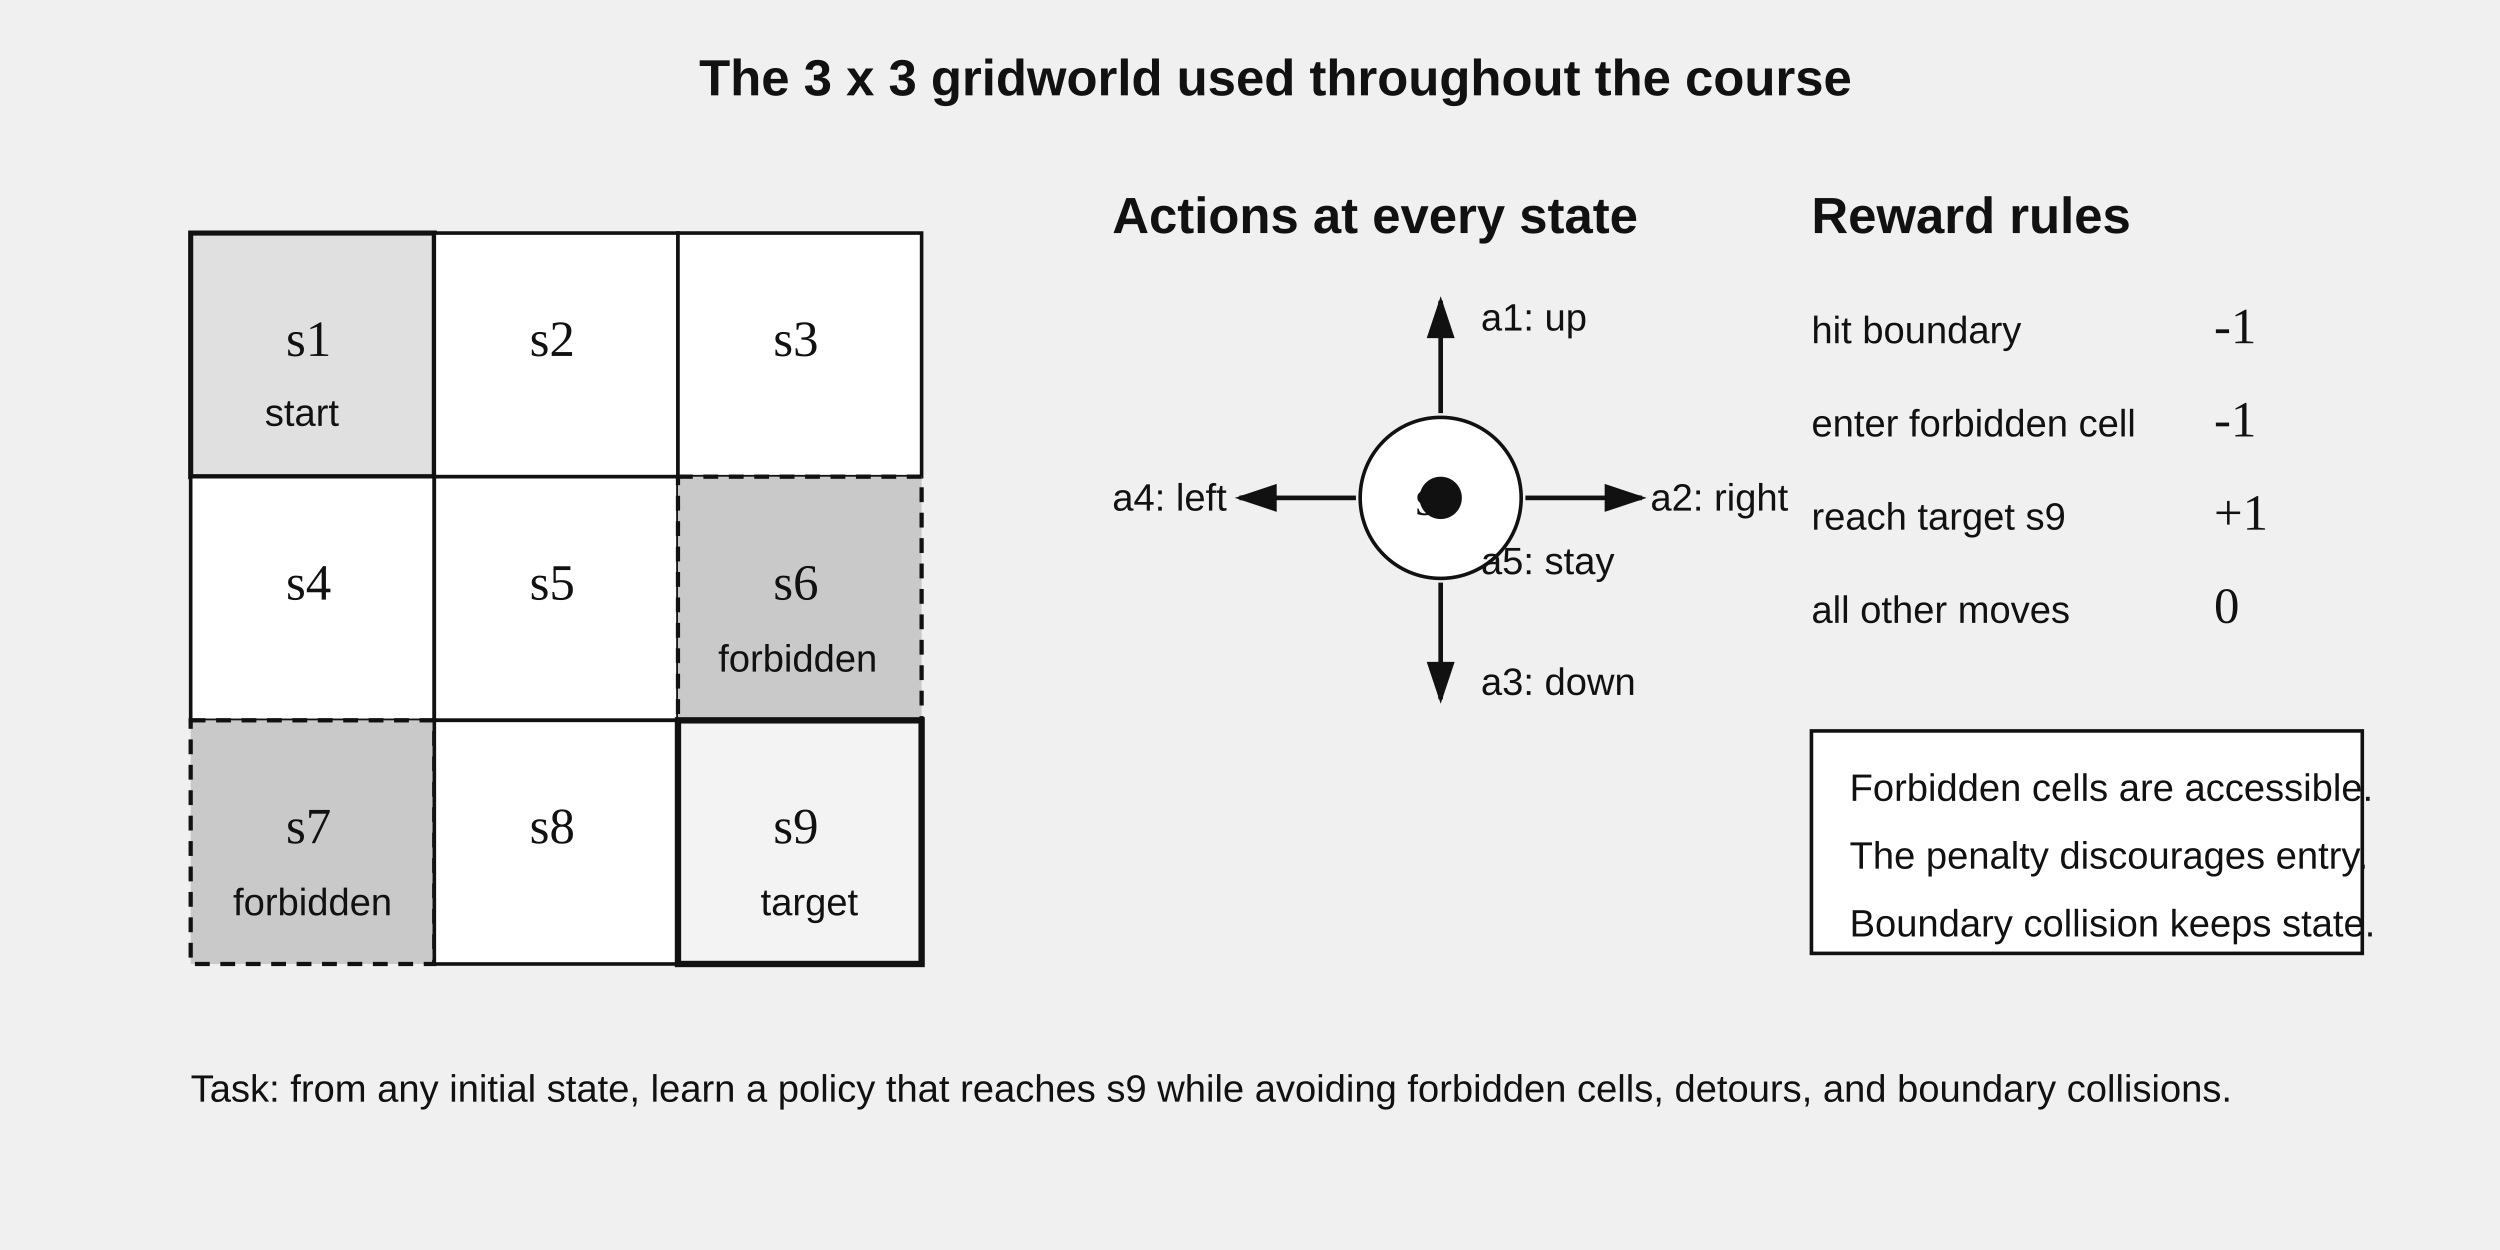
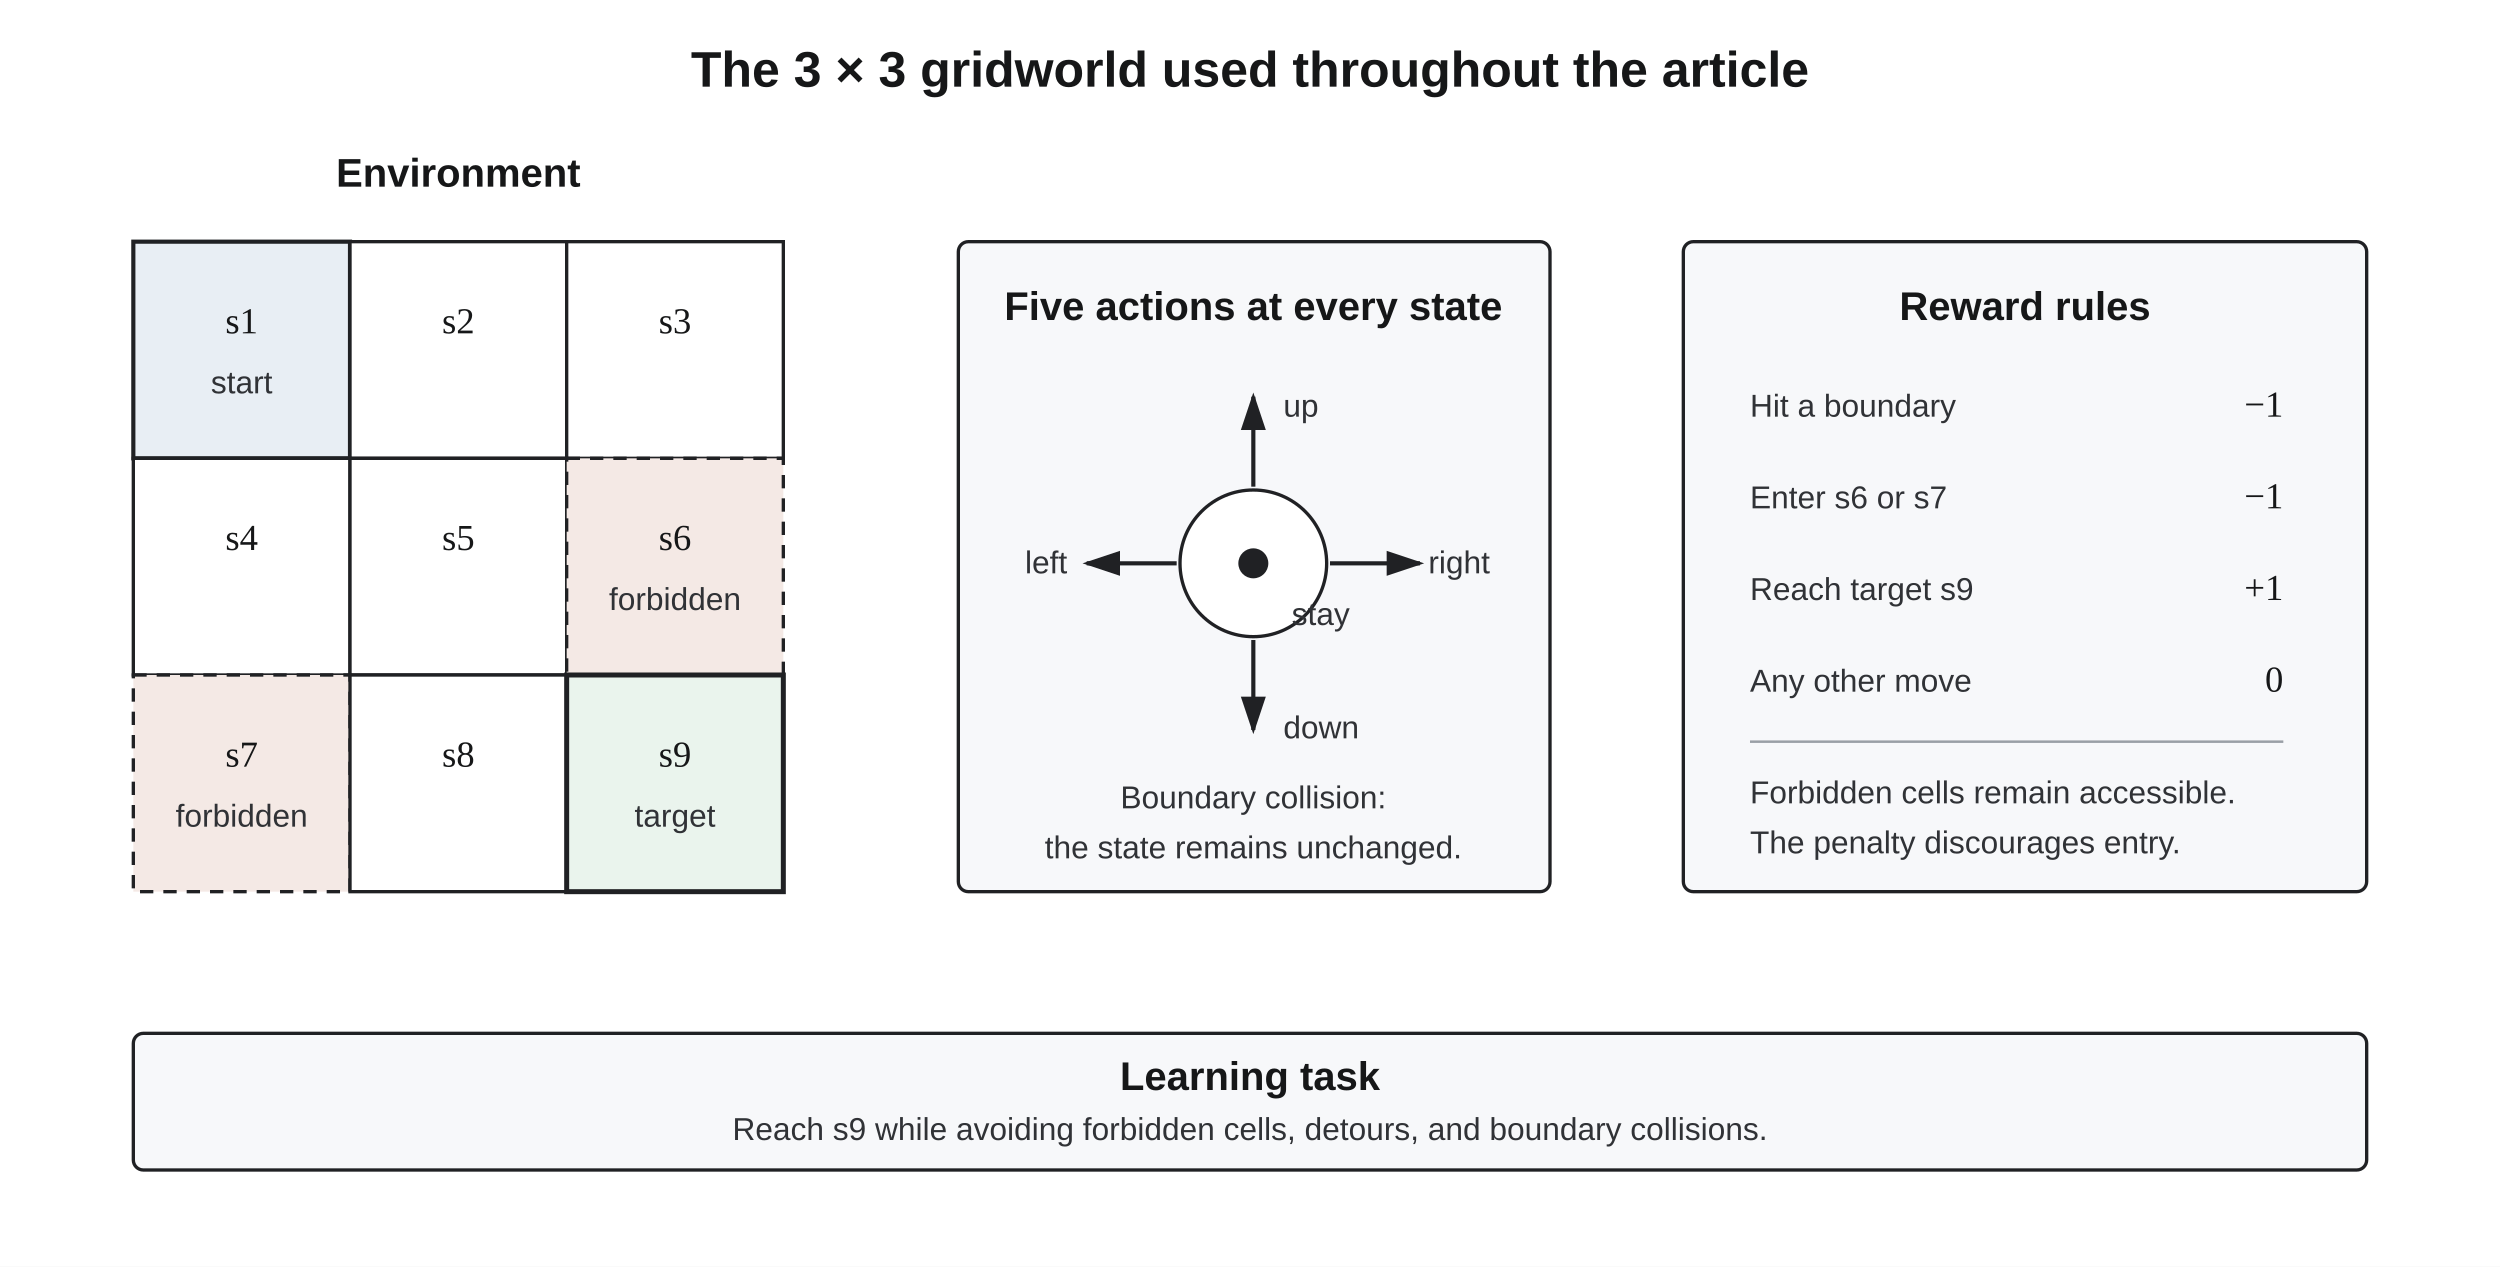
- <svg xmlns="http://www.w3.org/2000/svg" width="1180" height="590" viewBox="0 0 1180 590" role="img" aria-label="Three by three gridworld from the course">
+ <svg xmlns="http://www.w3.org/2000/svg" width="1500" height="760" viewBox="0 0 1500 760" role="img" aria-label="Three by three gridworld with actions and reward rules">
  <defs>
-     <marker id="arrow" markerWidth="10" markerHeight="10" refX="8" refY="3" orient="auto" markerUnits="strokeWidth">
-       <path d="M0,0 L0,6 L9,3 z" fill="#111" />
+     <marker id="arrow" markerWidth="10" markerHeight="10" refX="8" refY="3" orient="auto">
+       <path d="M0,0 L0,6 L9,3 z" fill="#202124" />
    </marker>
    <style>
-       .cell { fill:#fff; stroke:#111; stroke-width:1.7; }
-       .start { fill:#e0e0e0; stroke:#111; stroke-width:2.4; }
-       .goal { fill:#f3f3f3; stroke:#111; stroke-width:3; }
-       .bad { fill:#c9c9c9; stroke:#111; stroke-width:2; stroke-dasharray:7 5; }
-       .title { font-family:Arial, Helvetica, sans-serif; font-size:24px; fill:#111; font-weight:700; }
-       .text { font-family:Arial, Helvetica, sans-serif; font-size:18px; fill:#111; }
-       .math { font-family:"Times New Roman", Times, serif; font-size:24px; fill:#111; }
-       .line { stroke:#111; stroke-width:2.2; fill:none; marker-end:url(#arrow); }
+       .cell { fill:#fff; stroke:#202124; stroke-width:2; }
+       .start { fill:#e8eef4; stroke:#202124; stroke-width:2.5; }
+       .goal { fill:#eaf4ed; stroke:#202124; stroke-width:3; }
+       .bad { fill:#f4e9e5; stroke:#202124; stroke-width:2; stroke-dasharray:8 6; }
+       .panel { fill:#f7f8fa; stroke:#202124; stroke-width:2; }
+       .title { font:700 30px Arial, sans-serif; fill:#161718; }
+       .head { font:700 24px Arial, sans-serif; fill:#161718; }
+       .body { font:19px Arial, sans-serif; fill:#303236; }
+       .math { font:22px "Times New Roman", serif; fill:#161718; }
+       .line { stroke:#202124; stroke-width:2.5; fill:none; marker-end:url(#arrow); }
    </style>
  </defs>
-   <text x="330" y="45" class="title">The 3 x 3 gridworld used throughout the course</text>
-   <g transform="translate(90,110)">
-     <rect x="0" y="0" width="115" height="115" class="start" />
-     <rect x="115" y="0" width="115" height="115" class="cell" />
-     <rect x="230" y="0" width="115" height="115" class="cell" />
-     <rect x="0" y="115" width="115" height="115" class="cell" />
-     <rect x="115" y="115" width="115" height="115" class="cell" />
-     <rect x="230" y="115" width="115" height="115" class="bad" />
-     <rect x="0" y="230" width="115" height="115" class="bad" />
-     <rect x="115" y="230" width="115" height="115" class="cell" />
-     <rect x="230" y="230" width="115" height="115" class="goal" />
-     <text x="45" y="58" class="math">s1</text>
-     <text x="160" y="58" class="math">s2</text>
-     <text x="275" y="58" class="math">s3</text>
-     <text x="45" y="173" class="math">s4</text>
-     <text x="160" y="173" class="math">s5</text>
-     <text x="275" y="173" class="math">s6</text>
-     <text x="45" y="288" class="math">s7</text>
-     <text x="160" y="288" class="math">s8</text>
-     <text x="275" y="288" class="math">s9</text>
-     <text x="35" y="91" class="text">start</text>
-     <text x="249" y="207" class="text">forbidden</text>
-     <text x="20" y="322" class="text">forbidden</text>
-     <text x="269" y="322" class="text">target</text>
+   <rect width="1500" height="760" fill="#fff" />
+   <text x="750" y="52" text-anchor="middle" class="title">The 3 × 3 gridworld used throughout the article</text>
+   <text x="275" y="112" text-anchor="middle" class="head">Environment</text>
+   <g transform="translate(80,145)">
+     <rect x="0" y="0" width="130" height="130" class="start" />
+     <rect x="130" y="0" width="130" height="130" class="cell" />
+     <rect x="260" y="0" width="130" height="130" class="cell" />
+     <rect x="0" y="130" width="130" height="130" class="cell" />
+     <rect x="130" y="130" width="130" height="130" class="cell" />
+     <rect x="260" y="130" width="130" height="130" class="bad" />
+     <rect x="0" y="260" width="130" height="130" class="bad" />
+     <rect x="130" y="260" width="130" height="130" class="cell" />
+     <rect x="260" y="260" width="130" height="130" class="goal" />
+     <text x="65" y="55" text-anchor="middle" class="math">s1</text>
+     <text x="195" y="55" text-anchor="middle" class="math">s2</text>
+     <text x="325" y="55" text-anchor="middle" class="math">s3</text>
+     <text x="65" y="185" text-anchor="middle" class="math">s4</text>
+     <text x="195" y="185" text-anchor="middle" class="math">s5</text>
+     <text x="325" y="185" text-anchor="middle" class="math">s6</text>
+     <text x="65" y="315" text-anchor="middle" class="math">s7</text>
+     <text x="195" y="315" text-anchor="middle" class="math">s8</text>
+     <text x="325" y="315" text-anchor="middle" class="math">s9</text>
+     <text x="65" y="91" text-anchor="middle" class="body">start</text>
+     <text x="325" y="221" text-anchor="middle" class="body">forbidden</text>
+     <text x="65" y="351" text-anchor="middle" class="body">forbidden</text>
+     <text x="325" y="351" text-anchor="middle" class="body">target</text>
  </g>
-   <g transform="translate(525,90)">
-     <text x="0" y="20" class="title">Actions at every state</text>
-     <circle cx="155" cy="145" r="38" class="cell" />
-     <text x="143" y="153" class="math">s</text>
-     <path d="M155 105 L155 52" class="line" />
-     <path d="M195 145 L250 145" class="line" />
-     <path d="M155 185 L155 240" class="line" />
-     <path d="M115 145 L60 145" class="line" />
-     <circle cx="155" cy="145" r="10" fill="#111" />
-     <text x="174" y="66" class="text">a1: up</text>
-     <text x="254" y="151" class="text">a2: right</text>
-     <text x="174" y="238" class="text">a3: down</text>
-     <text x="0" y="151" class="text">a4: left</text>
-     <text x="174" y="181" class="text">a5: stay</text>
-   </g>
-   <g transform="translate(855,90)">
-     <text x="0" y="20" class="title">Reward rules</text>
-     <text x="0" y="72" class="text">hit boundary</text>
-     <text x="190" y="72" class="math">-1</text>
-     <text x="0" y="116" class="text">enter forbidden cell</text>
-     <text x="190" y="116" class="math">-1</text>
-     <text x="0" y="160" class="text">reach target s9</text>
-     <text x="190" y="160" class="math">+1</text>
-     <text x="0" y="204" class="text">all other moves</text>
-     <text x="190" y="204" class="math">0</text>
-     <rect x="0" y="255" width="260" height="105" class="cell" />
-     <text x="18" y="288" class="text">Forbidden cells are accessible.</text>
-     <text x="18" y="320" class="text">The penalty discourages entry.</text>
-     <text x="18" y="352" class="text">Boundary collision keeps state.</text>
-   </g>
-   <text x="90" y="520" class="text">Task: from any initial state, learn a policy that reaches s9 while avoiding forbidden cells, detours, and boundary collisions.</text>
+   <rect x="575" y="145" width="355" height="390" rx="6" class="panel" />
+   <text x="752" y="192" text-anchor="middle" class="head">Five actions at every state</text>
+   <circle cx="752" cy="338" r="44" class="cell" />
+   <circle cx="752" cy="338" r="9" fill="#202124" />
+   <path d="M752 292 L752 238" class="line" />
+   <path d="M798 338 L852 338" class="line" />
+   <path d="M752 384 L752 438" class="line" />
+   <path d="M706 338 L652 338" class="line" />
+   <text x="770" y="250" class="body">up</text>
+   <text x="857" y="344" class="body">right</text>
+   <text x="770" y="443" class="body">down</text>
+   <text x="615" y="344" class="body">left</text>
+   <text x="775" y="375" class="body">stay</text>
+   <text x="752" y="485" text-anchor="middle" class="body">Boundary collision:</text>
+   <text x="752" y="515" text-anchor="middle" class="body">the state remains unchanged.</text>
+   <rect x="1010" y="145" width="410" height="390" rx="6" class="panel" />
+   <text x="1215" y="192" text-anchor="middle" class="head">Reward rules</text>
+   <text x="1050" y="250" class="body">Hit a boundary</text>
+   <text x="1370" y="250" text-anchor="end" class="math">−1</text>
+   <text x="1050" y="305" class="body">Enter s6 or s7</text>
+   <text x="1370" y="305" text-anchor="end" class="math">−1</text>
+   <text x="1050" y="360" class="body">Reach target s9</text>
+   <text x="1370" y="360" text-anchor="end" class="math">+1</text>
+   <text x="1050" y="415" class="body">Any other move</text>
+   <text x="1370" y="415" text-anchor="end" class="math">0</text>
+   <line x1="1050" y1="445" x2="1370" y2="445" stroke="#9aa0a6" stroke-width="1.5" />
+   <text x="1050" y="482" class="body">Forbidden cells remain accessible.</text>
+   <text x="1050" y="512" class="body">The penalty discourages entry.</text>
+   <rect x="80" y="620" width="1340" height="82" rx="6" class="panel" />
+   <text x="750" y="654" text-anchor="middle" class="head">Learning task</text>
+   <text x="750" y="684" text-anchor="middle" class="body">Reach s9 while avoiding forbidden cells, detours, and boundary collisions.</text>
</svg>
